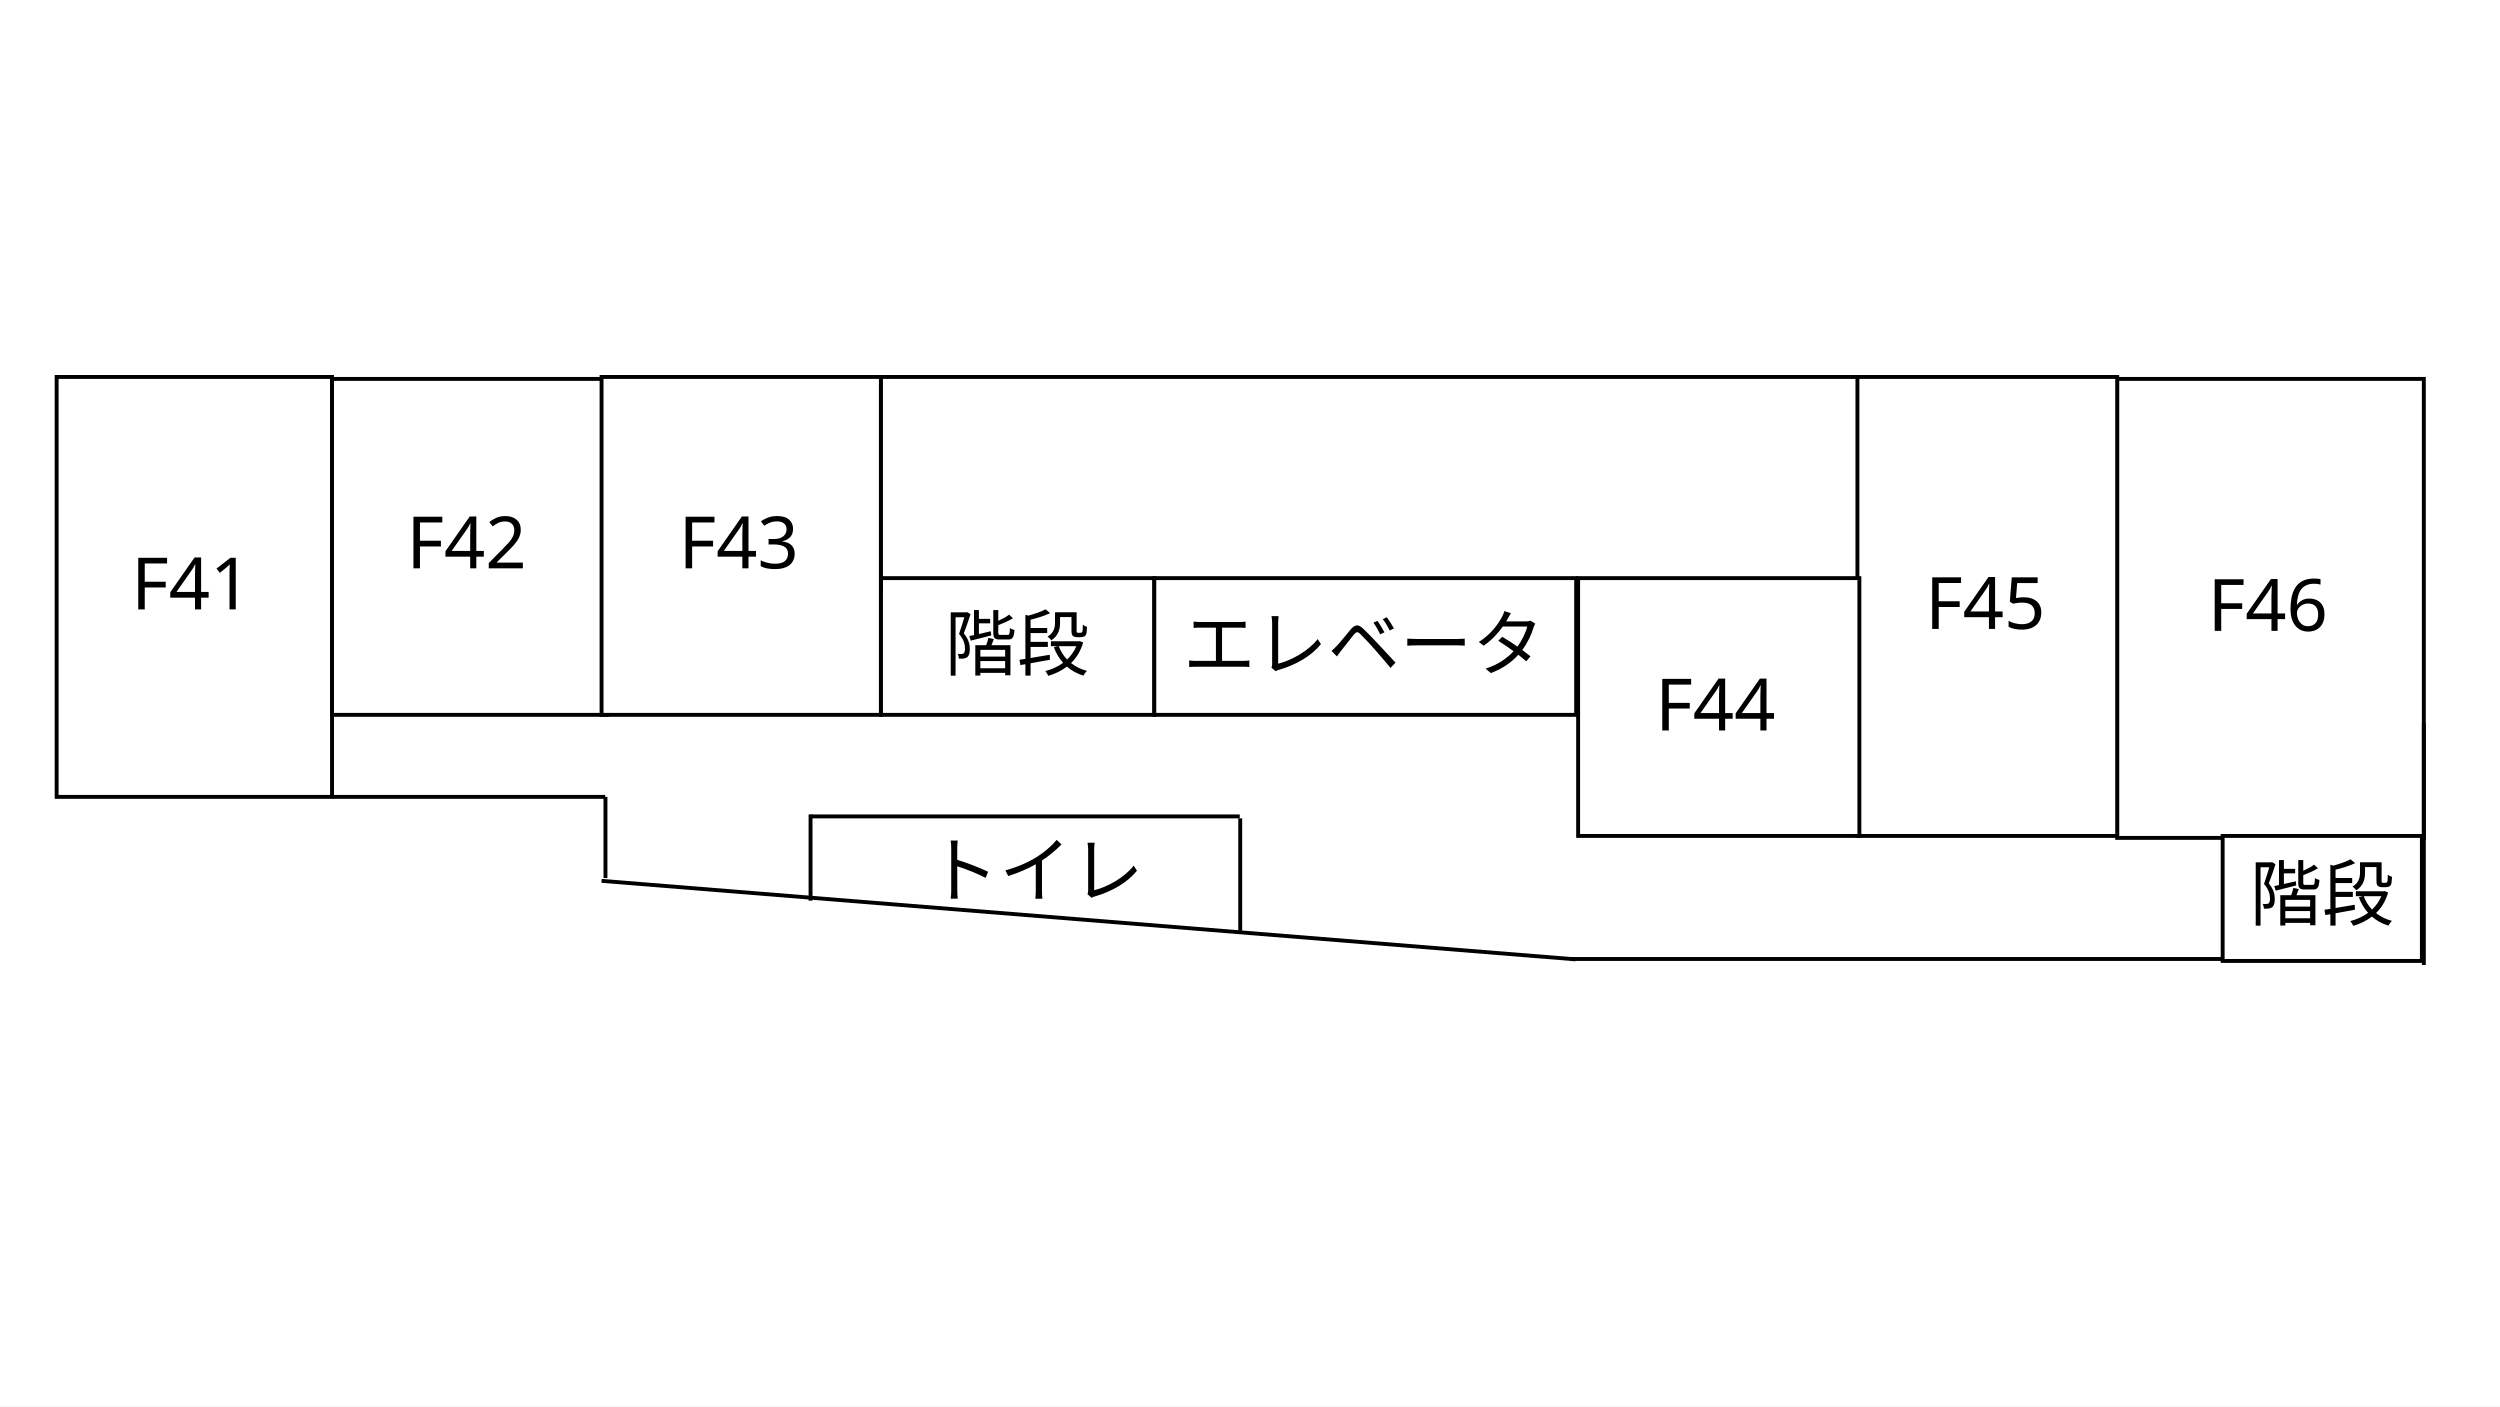
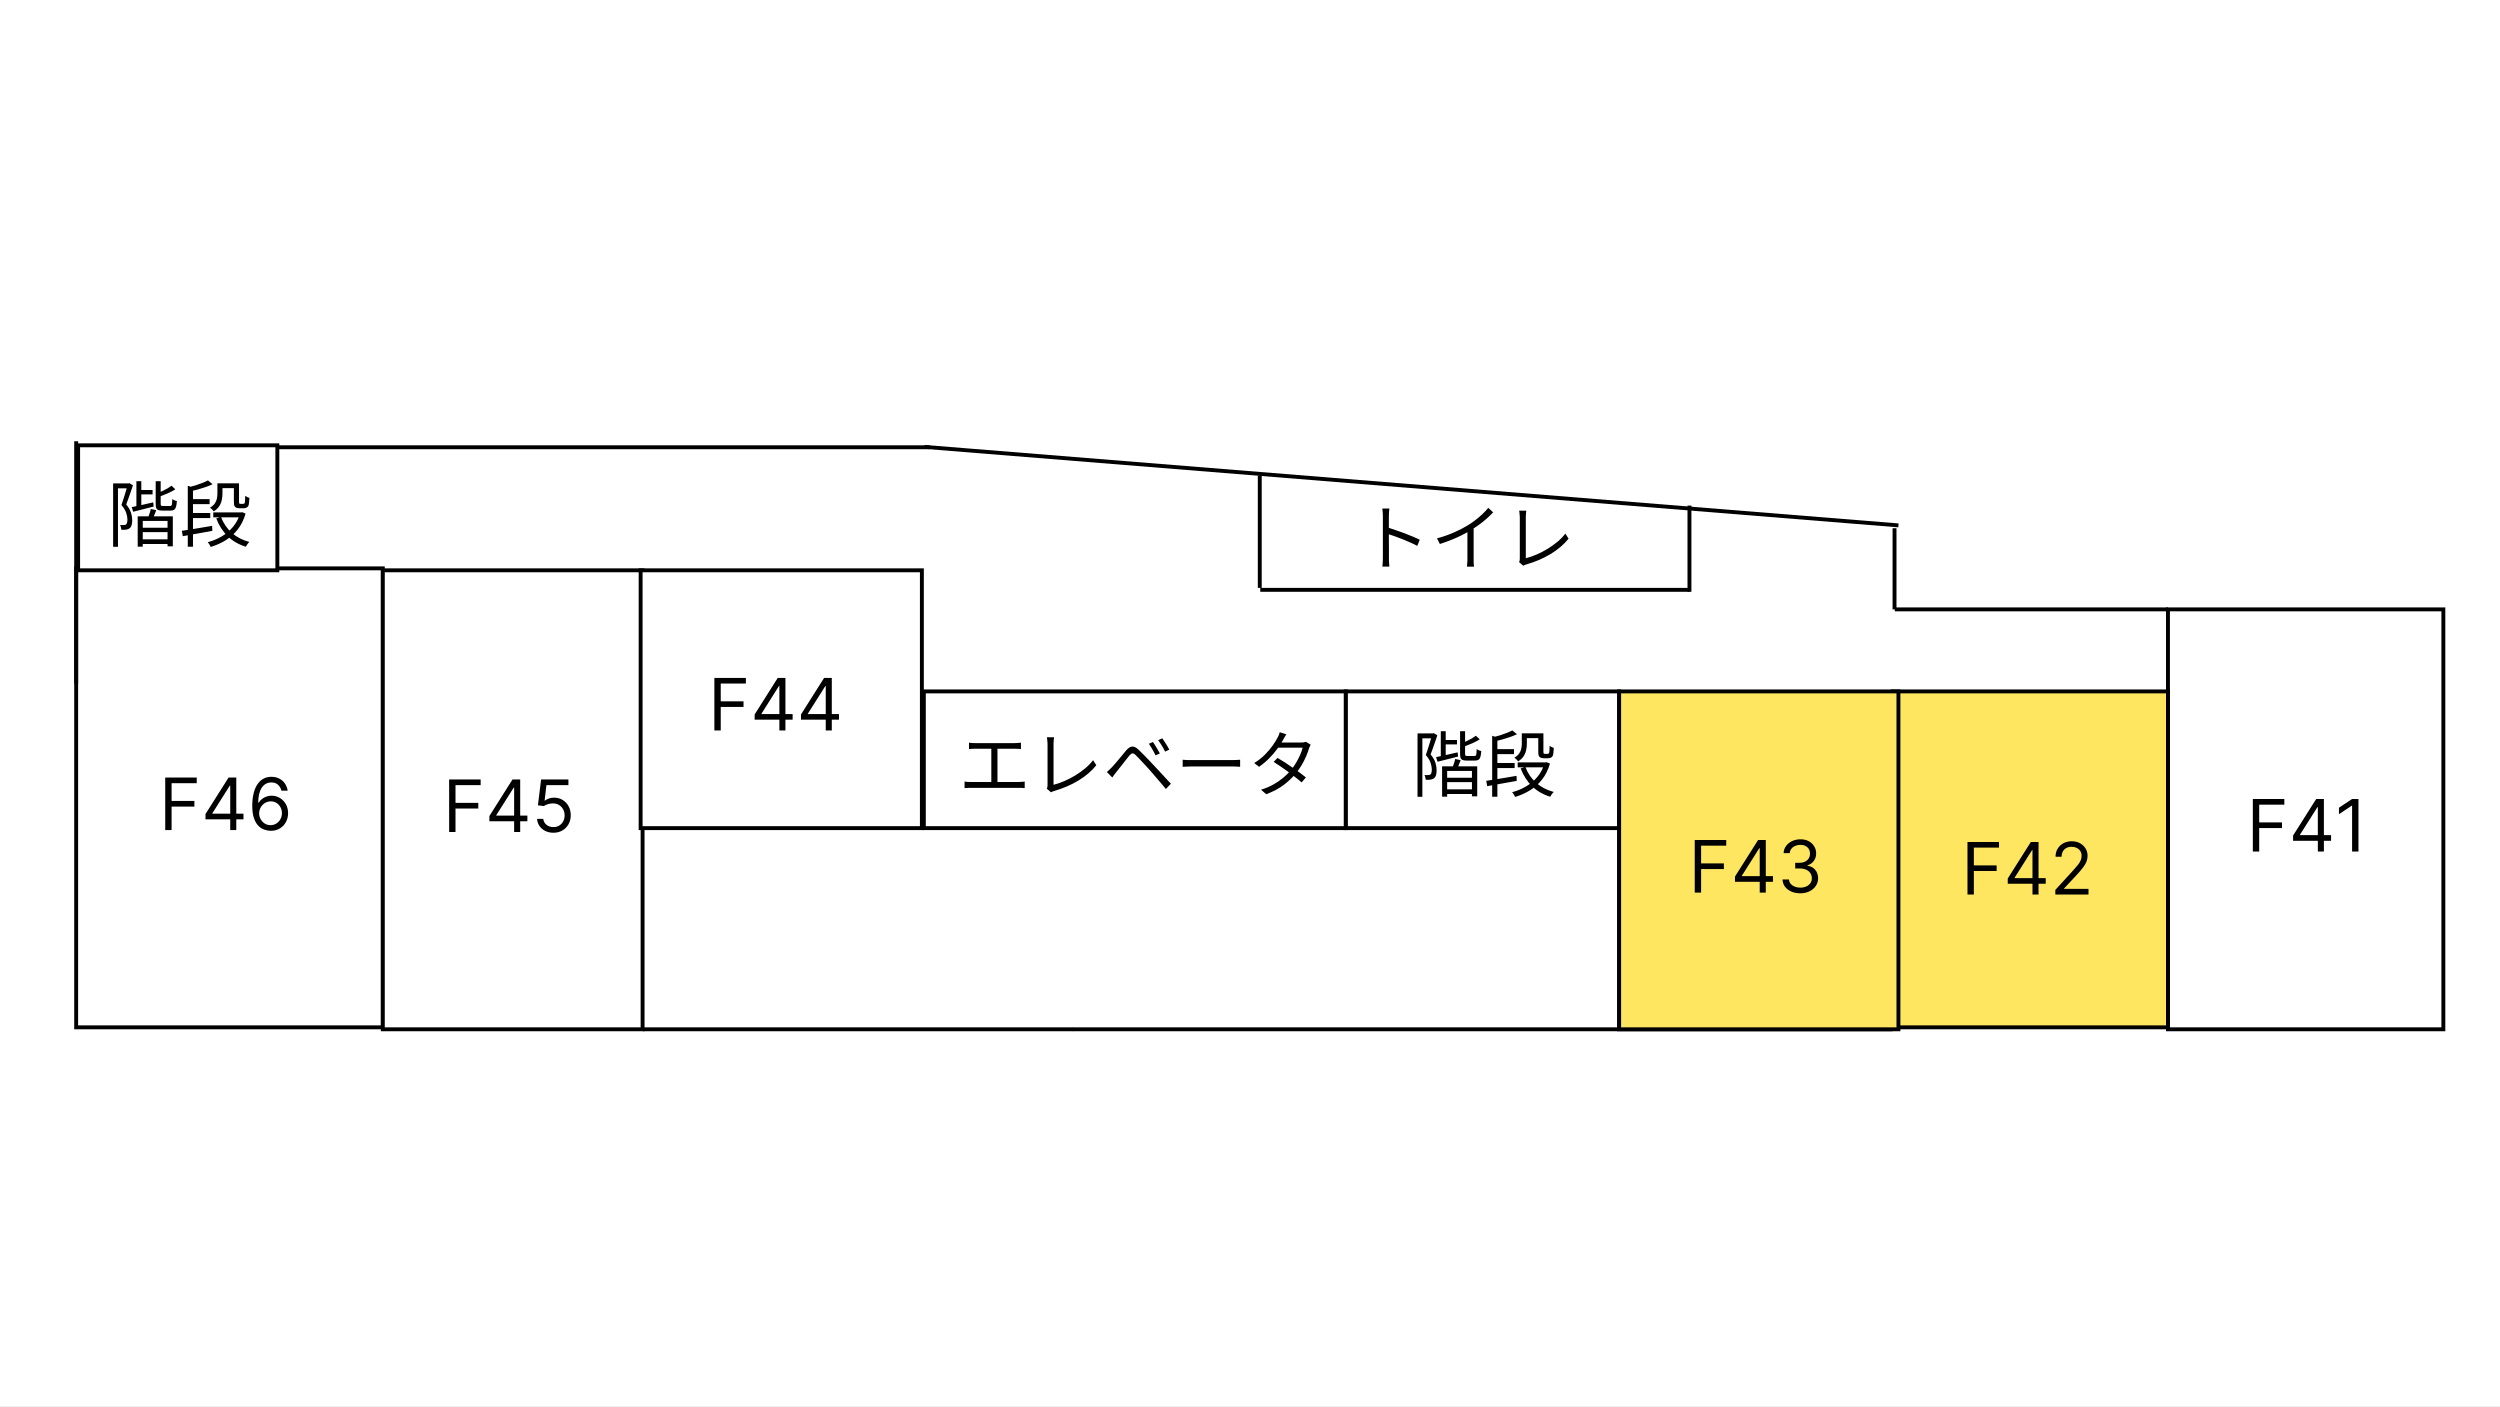
- <svg xmlns="http://www.w3.org/2000/svg" width="1280" height="720" overflow="hidden">
+ <svg xmlns="http://www.w3.org/2000/svg" width="1280" height="720" viewBox="0 0 1280 720" fill="none">
+   <g clip-path="url(#clip0_14_142)">
+     <mask id="mask0_14_142" style="mask-type:luminance" maskUnits="userSpaceOnUse" x="0" y="0" width="1280" height="720">
+       <path d="M0 720H1280V0H0V720Z" fill="white" />
+     </mask>
+     <g mask="url(#mask0_14_142)">
+       <path d="M0 720H1280V0H0V720Z" fill="white" />
+       <path d="M1110 527H1251V312H1110V527Z" fill="white" stroke="black" stroke-width="2" stroke-miterlimit="8" />
+       <path d="M1153.45 436V409.091H1169.58V411.982H1156.71V421.074H1168.37V423.964H1156.71V436H1153.45ZM1174.06 430.482V427.801L1185.88 409.091H1187.83V413.243H1186.52L1177.58 427.381V427.591H1193.51V430.482H1174.06ZM1186.73 436V429.667V428.419V409.091H1189.83V436H1186.73ZM1207.53 409.091V436H1204.27V412.507H1204.11L1197.54 416.869V413.558L1204.27 409.091H1207.53Z" fill="black" />
+       <path d="M969 526H1110V354H969V526Z" fill="#FFE661" stroke="black" stroke-width="2" stroke-miterlimit="8" />
+       <path d="M1007.35 458V431.091H1023.49V433.981H1010.61V443.074H1022.28V445.964H1010.61V458H1007.35ZM1027.96 452.481V449.801L1039.79 431.091H1041.73V435.243H1040.42L1031.48 449.38V449.591H1047.41V452.481H1027.96ZM1040.63 458V451.667V450.418V431.091H1043.73V458H1040.63ZM1052.33 458V455.635L1061.21 445.912C1062.26 444.773 1063.12 443.783 1063.79 442.942C1064.46 442.093 1064.96 441.295 1065.29 440.551C1065.62 439.798 1065.79 439.009 1065.79 438.186C1065.79 437.24 1065.56 436.421 1065.1 435.729C1064.66 435.037 1064.04 434.502 1063.26 434.126C1062.48 433.749 1061.61 433.561 1060.64 433.561C1059.6 433.561 1058.7 433.775 1057.93 434.205C1057.17 434.625 1056.58 435.216 1056.16 435.978C1055.74 436.741 1055.54 437.634 1055.54 438.659H1052.44C1052.44 437.082 1052.8 435.698 1053.53 434.507C1054.26 433.316 1055.24 432.387 1056.5 431.721C1057.76 431.056 1059.17 430.723 1060.74 430.723C1062.32 430.723 1063.72 431.056 1064.93 431.721C1066.15 432.387 1067.11 433.285 1067.8 434.415C1068.49 435.545 1068.84 436.802 1068.84 438.186C1068.84 439.176 1068.66 440.144 1068.3 441.09C1067.95 442.027 1067.33 443.074 1066.46 444.23C1065.59 445.377 1064.39 446.779 1062.84 448.434L1056.8 454.899V455.109H1069.31V458H1052.33Z" fill="black" />
+       <path d="M689 424H829V354H689V424Z" fill="white" stroke="black" stroke-width="2" stroke-miterlimit="8" />
+       <path d="M738.944 378.878H745.974V381.135H738.944V378.878ZM739.721 398.192H754.558V400.449H739.721V398.192ZM739.647 404.149H755.002V406.517H739.647V404.149ZM737.686 374.364H740.202V388.054H737.686V374.364ZM735.281 387.647C736.687 387.376 738.364 387.018 740.313 386.574C742.286 386.13 744.284 385.674 746.307 385.205L746.529 387.351C744.704 387.82 742.866 388.288 741.016 388.757C739.191 389.226 737.526 389.645 736.021 390.015L735.281 387.647ZM747.565 374.364H750.118V385.945C750.118 386.414 750.18 386.722 750.303 386.87C750.451 386.993 750.784 387.055 751.302 387.055C751.45 387.055 751.684 387.055 752.005 387.055C752.326 387.055 752.683 387.055 753.078 387.055C753.473 387.055 753.83 387.055 754.151 387.055C754.496 387.055 754.755 387.055 754.928 387.055C755.249 387.055 755.483 386.981 755.631 386.833C755.779 386.66 755.878 386.315 755.927 385.797C756.001 385.279 756.05 384.527 756.075 383.54C756.371 383.762 756.741 383.972 757.185 384.169C757.629 384.342 758.036 384.465 758.406 384.539C758.332 385.822 758.184 386.821 757.962 387.536C757.74 388.251 757.407 388.745 756.963 389.016C756.544 389.287 755.952 389.423 755.187 389.423C755.064 389.423 754.805 389.423 754.41 389.423C754.015 389.423 753.571 389.423 753.078 389.423C752.609 389.423 752.178 389.423 751.783 389.423C751.413 389.423 751.154 389.423 751.006 389.423C750.093 389.423 749.378 389.324 748.86 389.127C748.367 388.93 748.021 388.584 747.824 388.091C747.651 387.573 747.565 386.858 747.565 385.945V374.364ZM755.668 376.695L757.629 378.545C756.494 379.26 755.175 379.951 753.67 380.617C752.19 381.258 750.759 381.838 749.378 382.356C749.329 382.085 749.218 381.776 749.045 381.431C748.872 381.086 748.712 380.777 748.564 380.506C749.427 380.136 750.303 379.741 751.191 379.322C752.079 378.903 752.905 378.471 753.67 378.027C754.459 377.558 755.125 377.114 755.668 376.695ZM745.049 388.609L747.861 389.201C747.54 390.04 747.207 390.878 746.862 391.717C746.541 392.556 746.233 393.283 745.937 393.9L743.532 393.308C743.803 392.667 744.087 391.902 744.383 391.014C744.704 390.101 744.926 389.3 745.049 388.609ZM738.352 392.346H756.334V407.738H753.633V394.714H740.942V407.886H738.352V392.346ZM725.772 375.511H734.06V378.027H728.251V407.96H725.772V375.511ZM733.209 375.511H733.69L734.097 375.363L735.91 376.473C735.589 377.484 735.232 378.557 734.837 379.692C734.467 380.802 734.072 381.924 733.653 383.059C733.258 384.194 732.864 385.267 732.469 386.278C733.727 387.807 734.553 389.238 734.948 390.57C735.343 391.902 735.54 393.135 735.54 394.27C735.565 395.232 735.466 396.095 735.244 396.86C735.022 397.6 734.652 398.155 734.134 398.525C733.912 398.698 733.641 398.833 733.32 398.932C733.024 399.031 732.691 399.117 732.321 399.191C731.976 399.216 731.593 399.24 731.174 399.265C730.779 399.265 730.385 399.253 729.99 399.228C729.965 398.883 729.891 398.488 729.768 398.044C729.669 397.575 729.521 397.156 729.324 396.786C729.719 396.811 730.076 396.835 730.397 396.86C730.718 396.86 731.001 396.848 731.248 396.823C731.741 396.823 732.124 396.724 732.395 396.527C732.642 396.33 732.814 395.997 732.913 395.528C733.036 395.035 733.098 394.517 733.098 393.974C733.073 392.963 732.864 391.84 732.469 390.607C732.074 389.374 731.26 388.029 730.027 386.574C730.323 385.735 730.619 384.847 730.915 383.91C731.236 382.973 731.532 382.035 731.803 381.098C732.099 380.161 732.358 379.285 732.58 378.471C732.827 377.632 733.036 376.892 733.209 376.251V375.511ZM777.054 390.348H791.336V392.864H777.054V390.348ZM765.288 383.54H775.167V386.13H765.288V383.54ZM765.288 390.644H775.5V393.234H765.288V390.644ZM780.458 375.474H789.116V377.916H780.458V375.474ZM790.781 390.348H791.299L791.817 390.237L793.593 390.94C792.68 394.097 791.336 396.811 789.56 399.08C787.809 401.325 785.749 403.175 783.381 404.63C781.013 406.085 778.46 407.22 775.722 408.034C775.623 407.787 775.488 407.504 775.315 407.183C775.142 406.887 774.957 406.591 774.76 406.295C774.563 406.024 774.378 405.789 774.205 405.592C776.721 404.951 779.089 403.976 781.309 402.669C783.554 401.362 785.502 399.721 787.155 397.748C788.808 395.775 790.016 393.468 790.781 390.829V390.348ZM781.013 392.716C782.197 395.873 784.022 398.562 786.489 400.782C788.98 402.977 791.99 404.544 795.517 405.481C795.32 405.678 795.098 405.913 794.851 406.184C794.629 406.48 794.419 406.776 794.222 407.072C794.025 407.393 793.852 407.676 793.704 407.923C790.029 406.788 786.921 404.988 784.38 402.521C781.864 400.03 779.928 396.996 778.571 393.419L781.013 392.716ZM763.993 376.732L766.657 377.583V407.923H763.993V376.732ZM760.959 399.783C762.242 399.586 763.722 399.351 765.399 399.08C767.101 398.809 768.902 398.513 770.801 398.192C772.7 397.871 774.587 397.551 776.462 397.23L776.573 399.783C774.797 400.104 772.996 400.437 771.171 400.782C769.346 401.103 767.607 401.411 765.954 401.707C764.301 402.003 762.797 402.274 761.44 402.521L760.959 399.783ZM779.163 375.474H781.753V380.802C781.753 381.789 781.642 382.837 781.42 383.947C781.198 385.057 780.766 386.118 780.125 387.129C779.484 388.14 778.534 389.041 777.276 389.83C777.153 389.633 776.98 389.411 776.758 389.164C776.536 388.917 776.289 388.683 776.018 388.461C775.771 388.214 775.549 388.042 775.352 387.943C776.487 387.252 777.325 386.512 777.868 385.723C778.411 384.909 778.756 384.083 778.904 383.244C779.077 382.381 779.163 381.542 779.163 380.728V375.474ZM774.316 373.957L776.684 375.918C775.673 376.411 774.538 376.88 773.28 377.324C772.022 377.768 770.727 378.175 769.395 378.545C768.063 378.915 766.768 379.248 765.51 379.544C765.436 379.248 765.3 378.89 765.103 378.471C764.93 378.052 764.758 377.706 764.585 377.435C765.769 377.139 766.965 376.806 768.174 376.436C769.383 376.041 770.517 375.634 771.578 375.215C772.663 374.796 773.576 374.376 774.316 373.957ZM787.599 375.474H790.226V384.613C790.226 384.958 790.238 385.242 790.263 385.464C790.288 385.661 790.337 385.797 790.411 385.871C790.534 385.945 790.732 385.982 791.003 385.982C791.126 385.982 791.287 385.982 791.484 385.982C791.706 385.982 791.903 385.982 792.076 385.982C792.224 385.982 792.372 385.97 792.52 385.945C792.668 385.92 792.779 385.896 792.853 385.871C793.026 385.772 793.161 385.489 793.26 385.02C793.285 384.749 793.309 384.342 793.334 383.799C793.359 383.232 793.383 382.578 793.408 381.838C793.655 382.06 793.975 382.27 794.37 382.467C794.789 382.664 795.184 382.825 795.554 382.948C795.505 383.663 795.443 384.391 795.369 385.131C795.32 385.846 795.246 386.352 795.147 386.648C794.95 387.24 794.58 387.659 794.037 387.906C793.84 388.029 793.568 388.116 793.223 388.165C792.902 388.214 792.594 388.239 792.298 388.239C792.051 388.239 791.718 388.239 791.299 388.239C790.904 388.239 790.608 388.239 790.411 388.239C790.066 388.239 789.696 388.19 789.301 388.091C788.906 387.992 788.586 387.832 788.339 387.61C788.068 387.363 787.87 387.043 787.747 386.648C787.648 386.229 787.599 385.489 787.599 384.428V375.474Z" fill="black" />
+       <path d="M473 424H689V354H473V424Z" fill="white" stroke="black" stroke-width="2" stroke-miterlimit="8" />
+       <path d="M496.122 380.247C496.615 380.321 497.158 380.383 497.75 380.432C498.367 380.457 498.86 380.469 499.23 380.469H519.58C520.147 380.469 520.702 380.444 521.245 380.395C521.788 380.346 522.281 380.296 522.725 380.247V383.503C522.256 383.454 521.738 383.417 521.171 383.392C520.628 383.367 520.098 383.355 519.58 383.355H499.23C498.885 383.355 498.391 383.367 497.75 383.392C497.133 383.417 496.591 383.454 496.122 383.503V380.247ZM507.555 401.966V382.097H510.7V401.966H507.555ZM493.865 400.153C494.408 400.227 494.95 400.289 495.493 400.338C496.06 400.363 496.603 400.375 497.121 400.375H521.578C522.145 400.375 522.676 400.35 523.169 400.301C523.687 400.252 524.18 400.202 524.649 400.153V403.52C524.156 403.471 523.613 403.434 523.021 403.409C522.429 403.384 521.948 403.372 521.578 403.372H497.121C496.628 403.372 496.097 403.384 495.53 403.409C494.987 403.434 494.432 403.471 493.865 403.52V400.153ZM535.971 403.816C536.119 403.52 536.218 403.236 536.267 402.965C536.316 402.694 536.341 402.373 536.341 402.003C536.341 401.633 536.341 400.942 536.341 399.931C536.341 398.92 536.341 397.711 536.341 396.305C536.341 394.899 536.341 393.431 536.341 391.902C536.341 390.348 536.341 388.843 536.341 387.388C536.341 385.908 536.341 384.601 536.341 383.466C536.341 382.307 536.341 381.431 536.341 380.839C536.341 380.518 536.316 380.136 536.267 379.692C536.242 379.248 536.205 378.829 536.156 378.434C536.131 378.039 536.082 377.719 536.008 377.472H539.671C539.597 377.916 539.535 378.459 539.486 379.1C539.437 379.717 539.412 380.296 539.412 380.839C539.412 381.332 539.412 382.048 539.412 382.985C539.412 383.922 539.412 384.995 539.412 386.204C539.412 387.388 539.412 388.646 539.412 389.978C539.412 391.31 539.412 392.617 539.412 393.9C539.412 395.183 539.412 396.379 539.412 397.489C539.412 398.574 539.412 399.499 539.412 400.264C539.412 401.029 539.412 401.547 539.412 401.818C541.188 401.374 543.013 400.745 544.888 399.931C546.787 399.117 548.637 398.167 550.438 397.082C552.263 395.972 553.965 394.763 555.544 393.456C557.147 392.124 558.516 390.706 559.651 389.201L561.316 391.791C558.923 394.776 555.865 397.39 552.14 399.635C548.44 401.88 544.284 403.668 539.671 405C539.474 405.049 539.239 405.123 538.968 405.222C538.697 405.345 538.413 405.493 538.117 405.666L535.971 403.816ZM590.324 379.914C590.645 380.358 591.015 380.925 591.434 381.616C591.878 382.307 592.31 383.022 592.729 383.762C593.173 384.502 593.543 385.168 593.839 385.76L591.656 386.759C591.335 386.093 590.99 385.415 590.62 384.724C590.25 384.033 589.855 383.355 589.436 382.689C589.041 381.998 588.634 381.369 588.215 380.802L590.324 379.914ZM595.06 378.027C595.405 378.446 595.8 379.001 596.244 379.692C596.688 380.383 597.132 381.098 597.576 381.838C598.02 382.578 598.39 383.232 598.686 383.799L596.54 384.835C596.244 384.169 595.899 383.503 595.504 382.837C595.109 382.146 594.69 381.468 594.246 380.802C593.827 380.136 593.407 379.532 592.988 378.989L595.06 378.027ZM566.718 395.269C567.211 394.85 567.643 394.455 568.013 394.085C568.408 393.715 568.852 393.283 569.345 392.79C569.789 392.346 570.295 391.779 570.862 391.088C571.454 390.397 572.083 389.657 572.749 388.868C573.44 388.054 574.118 387.24 574.784 386.426C575.45 385.587 576.067 384.835 576.634 384.169C577.621 383.01 578.595 382.368 579.557 382.245C580.519 382.097 581.629 382.615 582.887 383.799C583.652 384.49 584.478 385.304 585.366 386.241C586.279 387.154 587.179 388.079 588.067 389.016C588.955 389.953 589.757 390.804 590.472 391.569C591.311 392.432 592.248 393.431 593.284 394.566C594.32 395.676 595.381 396.823 596.466 398.007C597.551 399.166 598.563 400.252 599.5 401.263L596.947 403.964C596.084 402.903 595.159 401.806 594.172 400.671C593.21 399.512 592.248 398.389 591.286 397.304C590.349 396.194 589.485 395.195 588.696 394.307C588.153 393.69 587.549 393.024 586.883 392.309C586.217 391.594 585.551 390.878 584.885 390.163C584.219 389.448 583.59 388.782 582.998 388.165C582.431 387.548 581.95 387.055 581.555 386.685C580.84 385.994 580.248 385.674 579.779 385.723C579.335 385.772 578.792 386.179 578.151 386.944C577.707 387.487 577.201 388.128 576.634 388.868C576.067 389.583 575.475 390.336 574.858 391.125C574.241 391.914 573.649 392.667 573.082 393.382C572.515 394.097 572.021 394.714 571.602 395.232C571.232 395.701 570.85 396.194 570.455 396.712C570.085 397.23 569.764 397.686 569.493 398.081L566.718 395.269ZM605.531 388.979C605.901 389.004 606.357 389.041 606.9 389.09C607.443 389.115 608.035 389.139 608.676 389.164C609.342 389.164 610.008 389.164 610.674 389.164C611.069 389.164 611.673 389.164 612.487 389.164C613.326 389.164 614.3 389.164 615.41 389.164C616.52 389.164 617.692 389.164 618.925 389.164C620.183 389.164 621.429 389.164 622.662 389.164C623.92 389.164 625.104 389.164 626.214 389.164C627.349 389.164 628.323 389.164 629.137 389.164C629.951 389.164 630.555 389.164 630.95 389.164C631.887 389.164 632.689 389.139 633.355 389.09C634.021 389.041 634.551 389.004 634.946 388.979V392.605C634.576 392.58 634.021 392.543 633.281 392.494C632.566 392.445 631.801 392.42 630.987 392.42C630.592 392.42 629.976 392.42 629.137 392.42C628.298 392.42 627.324 392.42 626.214 392.42C625.129 392.42 623.957 392.42 622.699 392.42C621.441 392.42 620.183 392.42 618.925 392.42C617.692 392.42 616.52 392.42 615.41 392.42C614.325 392.42 613.363 392.42 612.524 392.42C611.685 392.42 611.069 392.42 610.674 392.42C609.663 392.42 608.701 392.445 607.788 392.494C606.875 392.519 606.123 392.556 605.531 392.605V388.979ZM654.112 388.054C655.296 388.745 656.542 389.509 657.849 390.348C659.156 391.187 660.451 392.062 661.734 392.975C663.041 393.863 664.287 394.739 665.471 395.602C666.655 396.465 667.703 397.279 668.616 398.044L666.433 400.597C665.594 399.832 664.583 398.994 663.399 398.081C662.24 397.144 661.006 396.206 659.699 395.269C658.392 394.307 657.084 393.382 655.777 392.494C654.47 391.606 653.249 390.804 652.114 390.089L654.112 388.054ZM671.058 381.283C670.885 381.554 670.725 381.887 670.577 382.282C670.429 382.652 670.293 382.985 670.17 383.281C669.825 384.539 669.331 385.896 668.69 387.351C668.049 388.806 667.296 390.274 666.433 391.754C665.57 393.209 664.583 394.615 663.473 395.972C661.82 398.019 659.748 399.993 657.257 401.892C654.79 403.767 651.806 405.345 648.303 406.628L645.639 404.334C647.933 403.619 650.017 402.743 651.892 401.707C653.791 400.646 655.493 399.487 656.998 398.229C658.503 396.971 659.81 395.676 660.92 394.344C661.882 393.209 662.758 391.964 663.547 390.607C664.361 389.25 665.064 387.906 665.656 386.574C666.248 385.217 666.68 383.959 666.951 382.8H653.224L654.408 380.173H666.174C666.667 380.173 667.124 380.148 667.543 380.099C667.962 380.025 668.32 379.926 668.616 379.803L671.058 381.283ZM658.589 375.955C658.268 376.448 657.96 376.966 657.664 377.509C657.368 378.052 657.121 378.496 656.924 378.841C656.184 380.198 655.222 381.69 654.038 383.318C652.879 384.921 651.51 386.525 649.931 388.128C648.377 389.731 646.613 391.224 644.64 392.605L642.161 390.681C644.282 389.374 646.12 387.931 647.674 386.352C649.228 384.773 650.535 383.232 651.596 381.727C652.657 380.222 653.471 378.915 654.038 377.805C654.235 377.484 654.457 377.04 654.704 376.473C654.951 375.881 655.123 375.351 655.222 374.882L658.589 375.955Z" fill="black" />
+       <path d="M1110 312H970.13" stroke="black" stroke-width="2" stroke-miterlimit="8" />
+       <path d="M972 269L473.304 228.805" stroke="black" stroke-width="2" stroke-miterlimit="8" />
+       <path d="M970 312V270.452" stroke="black" stroke-width="2" stroke-miterlimit="8" />
+       <path d="M865 258.861L865 303" stroke="black" stroke-width="2" stroke-miterlimit="8" />
+       <path d="M865 302H645.257" stroke="black" stroke-width="2" stroke-miterlimit="8" />
+       <path d="M969 527H548.872" stroke="black" stroke-width="2" stroke-miterlimit="8" />
+       <path d="M39 526H196V291H39V526Z" fill="white" stroke="black" stroke-width="2" stroke-miterlimit="8" />
+       <path d="M84.598 425V398.091H100.733V400.982H87.857V410.074H99.525V412.964H87.857V425H84.598ZM105.21 419.482V416.801L117.036 398.091H118.98V402.243H117.666L108.732 416.381V416.591H124.657V419.482H105.21ZM117.877 425V418.667V417.419V398.091H120.978V425H117.877ZM138.515 425.368C137.411 425.35 136.308 425.14 135.204 424.737C134.1 424.334 133.093 423.655 132.182 422.701C131.271 421.737 130.54 420.436 129.988 418.798C129.436 417.152 129.16 415.084 129.16 412.597C129.16 410.214 129.383 408.103 129.83 406.263C130.277 404.415 130.925 402.86 131.775 401.599C132.624 400.329 133.649 399.365 134.849 398.708C136.058 398.051 137.42 397.723 138.936 397.723C140.442 397.723 141.782 398.025 142.956 398.63C144.139 399.225 145.102 400.057 145.847 401.126C146.591 402.195 147.073 403.425 147.292 404.818H144.086C143.788 403.609 143.21 402.606 142.352 401.809C141.493 401.012 140.355 400.614 138.936 400.614C136.851 400.614 135.208 401.52 134.008 403.333C132.817 405.147 132.217 407.691 132.208 410.967H132.419C132.909 410.223 133.492 409.588 134.166 409.062C134.849 408.528 135.603 408.116 136.426 407.827C137.249 407.538 138.121 407.393 139.041 407.393C140.582 407.393 141.993 407.779 143.271 408.55C144.55 409.312 145.575 410.367 146.346 411.716C147.117 413.056 147.502 414.594 147.502 416.328C147.502 417.992 147.13 419.517 146.385 420.901C145.641 422.276 144.594 423.371 143.245 424.185C141.905 424.991 140.328 425.385 138.515 425.368ZM138.515 422.477C139.619 422.477 140.609 422.201 141.485 421.65C142.369 421.098 143.066 420.357 143.574 419.429C144.09 418.5 144.349 417.467 144.349 416.328C144.349 415.216 144.099 414.204 143.6 413.293C143.109 412.373 142.431 411.642 141.563 411.099C140.705 410.556 139.724 410.284 138.62 410.284C137.788 410.284 137.013 410.451 136.295 410.783C135.576 411.107 134.946 411.554 134.403 412.124C133.868 412.693 133.448 413.346 133.141 414.081C132.835 414.808 132.681 415.575 132.681 416.381C132.681 417.449 132.931 418.448 133.43 419.376C133.938 420.305 134.63 421.054 135.506 421.623C136.391 422.193 137.394 422.477 138.515 422.477Z" fill="black" />
+       <path d="M549 527H329.257" stroke="black" stroke-width="2" stroke-miterlimit="8" />
+       <path d="M476 229H107.34" stroke="black" stroke-width="2" stroke-miterlimit="8" />
+       <path d="M39 225.921L39 350" stroke="black" stroke-width="2" stroke-miterlimit="8" />
+       <path d="M829 527V416.936" stroke="black" stroke-width="2" stroke-miterlimit="8" />
+       <path d="M645 301V243.43" stroke="black" stroke-width="2" stroke-miterlimit="8" />
+       <path d="M40 292H142V228H40V292Z" fill="white" stroke="black" stroke-width="2" stroke-miterlimit="8" />
+       <path d="M71.093 250.878H78.123V253.135H71.093V250.878ZM71.87 270.192H86.707V272.449H71.87V270.192ZM71.796 276.149H87.151V278.517H71.796V276.149ZM69.835 246.364H72.351V260.054H69.835V246.364ZM67.43 259.647C68.836 259.376 70.513 259.018 72.462 258.574C74.435 258.13 76.433 257.674 78.456 257.205L78.678 259.351C76.853 259.82 75.015 260.288 73.165 260.757C71.34 261.226 69.675 261.645 68.17 262.015L67.43 259.647ZM79.714 246.364H82.267V257.945C82.267 258.414 82.329 258.722 82.452 258.87C82.6 258.993 82.933 259.055 83.451 259.055C83.599 259.055 83.833 259.055 84.154 259.055C84.475 259.055 84.832 259.055 85.227 259.055C85.622 259.055 85.979 259.055 86.3 259.055C86.645 259.055 86.904 259.055 87.077 259.055C87.398 259.055 87.632 258.981 87.78 258.833C87.928 258.66 88.027 258.315 88.076 257.797C88.15 257.279 88.199 256.527 88.224 255.54C88.52 255.762 88.89 255.972 89.334 256.169C89.778 256.342 90.185 256.465 90.555 256.539C90.481 257.822 90.333 258.821 90.111 259.536C89.889 260.251 89.556 260.745 89.112 261.016C88.693 261.287 88.101 261.423 87.336 261.423C87.213 261.423 86.954 261.423 86.559 261.423C86.164 261.423 85.72 261.423 85.227 261.423C84.758 261.423 84.327 261.423 83.932 261.423C83.562 261.423 83.303 261.423 83.155 261.423C82.242 261.423 81.527 261.324 81.009 261.127C80.516 260.93 80.17 260.584 79.973 260.091C79.8 259.573 79.714 258.858 79.714 257.945V246.364ZM87.817 248.695L89.778 250.545C88.643 251.26 87.324 251.951 85.819 252.617C84.339 253.258 82.908 253.838 81.527 254.356C81.478 254.085 81.367 253.776 81.194 253.431C81.021 253.086 80.861 252.777 80.713 252.506C81.576 252.136 82.452 251.741 83.34 251.322C84.228 250.903 85.054 250.471 85.819 250.027C86.608 249.558 87.274 249.114 87.817 248.695ZM77.198 260.609L80.01 261.201C79.689 262.04 79.356 262.878 79.011 263.717C78.69 264.556 78.382 265.283 78.086 265.9L75.681 265.308C75.952 264.667 76.236 263.902 76.532 263.014C76.853 262.101 77.075 261.3 77.198 260.609ZM70.501 264.346H88.483V279.738H85.782V266.714H73.091V279.886H70.501V264.346ZM57.921 247.511H66.209V250.027H60.4V279.96H57.921V247.511ZM65.358 247.511H65.839L66.246 247.363L68.059 248.473C67.738 249.484 67.381 250.557 66.986 251.692C66.616 252.802 66.221 253.924 65.802 255.059C65.407 256.194 65.013 257.267 64.618 258.278C65.876 259.807 66.702 261.238 67.097 262.57C67.492 263.902 67.689 265.135 67.689 266.27C67.714 267.232 67.615 268.095 67.393 268.86C67.171 269.6 66.801 270.155 66.283 270.525C66.061 270.698 65.79 270.833 65.469 270.932C65.173 271.031 64.84 271.117 64.47 271.191C64.125 271.216 63.742 271.24 63.323 271.265C62.928 271.265 62.534 271.253 62.139 271.228C62.114 270.883 62.04 270.488 61.917 270.044C61.818 269.575 61.67 269.156 61.473 268.786C61.868 268.811 62.225 268.835 62.546 268.86C62.867 268.86 63.15 268.848 63.397 268.823C63.89 268.823 64.273 268.724 64.544 268.527C64.791 268.33 64.963 267.997 65.062 267.528C65.185 267.035 65.247 266.517 65.247 265.974C65.222 264.963 65.013 263.84 64.618 262.607C64.223 261.374 63.409 260.029 62.176 258.574C62.472 257.735 62.768 256.847 63.064 255.91C63.385 254.973 63.681 254.035 63.952 253.098C64.248 252.161 64.507 251.285 64.729 250.471C64.976 249.632 65.185 248.892 65.358 248.251V247.511ZM109.203 262.348H123.485V264.864H109.203V262.348ZM97.437 255.54H107.316V258.13H97.437V255.54ZM97.437 262.644H107.649V265.234H97.437V262.644ZM112.607 247.474H121.265V249.916H112.607V247.474ZM122.93 262.348H123.448L123.966 262.237L125.742 262.94C124.829 266.097 123.485 268.811 121.709 271.08C119.958 273.325 117.898 275.175 115.53 276.63C113.162 278.085 110.609 279.22 107.871 280.034C107.772 279.787 107.637 279.504 107.464 279.183C107.291 278.887 107.106 278.591 106.909 278.295C106.712 278.024 106.527 277.789 106.354 277.592C108.87 276.951 111.238 275.976 113.458 274.669C115.703 273.362 117.651 271.721 119.304 269.748C120.957 267.775 122.165 265.468 122.93 262.829V262.348ZM113.162 264.716C114.346 267.873 116.171 270.562 118.638 272.782C121.129 274.977 124.139 276.544 127.666 277.481C127.469 277.678 127.247 277.913 127 278.184C126.778 278.48 126.568 278.776 126.371 279.072C126.174 279.393 126.001 279.676 125.853 279.923C122.178 278.788 119.07 276.988 116.529 274.521C114.013 272.03 112.077 268.996 110.72 265.419L113.162 264.716ZM96.142 248.732L98.806 249.583V279.923H96.142V248.732ZM93.108 271.783C94.391 271.586 95.871 271.351 97.548 271.08C99.25 270.809 101.051 270.513 102.95 270.192C104.849 269.871 106.736 269.551 108.611 269.23L108.722 271.783C106.946 272.104 105.145 272.437 103.32 272.782C101.495 273.103 99.756 273.411 98.103 273.707C96.45 274.003 94.946 274.274 93.589 274.521L93.108 271.783ZM111.312 247.474H113.902V252.802C113.902 253.789 113.791 254.837 113.569 255.947C113.347 257.057 112.915 258.118 112.274 259.129C111.633 260.14 110.683 261.041 109.425 261.83C109.302 261.633 109.129 261.411 108.907 261.164C108.685 260.917 108.438 260.683 108.167 260.461C107.92 260.214 107.698 260.042 107.501 259.943C108.636 259.252 109.474 258.512 110.017 257.723C110.56 256.909 110.905 256.083 111.053 255.244C111.226 254.381 111.312 253.542 111.312 252.728V247.474ZM106.465 245.957L108.833 247.918C107.822 248.411 106.687 248.88 105.429 249.324C104.171 249.768 102.876 250.175 101.544 250.545C100.212 250.915 98.917 251.248 97.659 251.544C97.585 251.248 97.449 250.89 97.252 250.471C97.079 250.052 96.907 249.706 96.734 249.435C97.918 249.139 99.114 248.806 100.323 248.436C101.532 248.041 102.666 247.634 103.727 247.215C104.812 246.796 105.725 246.376 106.465 245.957ZM119.748 247.474H122.375V256.613C122.375 256.958 122.387 257.242 122.412 257.464C122.437 257.661 122.486 257.797 122.56 257.871C122.683 257.945 122.881 257.982 123.152 257.982C123.275 257.982 123.436 257.982 123.633 257.982C123.855 257.982 124.052 257.982 124.225 257.982C124.373 257.982 124.521 257.97 124.669 257.945C124.817 257.92 124.928 257.896 125.002 257.871C125.175 257.772 125.31 257.489 125.409 257.02C125.434 256.749 125.458 256.342 125.483 255.799C125.508 255.232 125.532 254.578 125.557 253.838C125.804 254.06 126.124 254.27 126.519 254.467C126.938 254.664 127.333 254.825 127.703 254.948C127.654 255.663 127.592 256.391 127.518 257.131C127.469 257.846 127.395 258.352 127.296 258.648C127.099 259.24 126.729 259.659 126.186 259.906C125.989 260.029 125.717 260.116 125.372 260.165C125.051 260.214 124.743 260.239 124.447 260.239C124.2 260.239 123.867 260.239 123.448 260.239C123.053 260.239 122.757 260.239 122.56 260.239C122.215 260.239 121.845 260.19 121.45 260.091C121.055 259.992 120.735 259.832 120.488 259.61C120.217 259.363 120.019 259.043 119.896 258.648C119.797 258.229 119.748 257.489 119.748 256.428V247.474Z" fill="black" />
+       <path d="M708.027 285.744C708.027 285.399 708.027 284.708 708.027 283.672C708.027 282.611 708.027 281.366 708.027 279.935C708.027 278.48 708.027 276.963 708.027 275.384C708.027 273.781 708.027 272.227 708.027 270.722C708.027 269.217 708.027 267.885 708.027 266.726C708.027 265.567 708.027 264.728 708.027 264.21C708.027 263.692 708.002 263.063 707.953 262.323C707.904 261.583 707.83 260.929 707.731 260.362H711.357C711.308 260.905 711.246 261.546 711.172 262.286C711.123 263.026 711.098 263.667 711.098 264.21C711.098 265.172 711.098 266.331 711.098 267.688C711.098 269.02 711.098 270.451 711.098 271.98C711.098 273.485 711.098 274.989 711.098 276.494C711.123 277.974 711.135 279.368 711.135 280.675C711.135 281.958 711.135 283.055 711.135 283.968C711.135 284.856 711.135 285.448 711.135 285.744C711.135 286.139 711.135 286.595 711.135 287.113C711.16 287.631 711.197 288.161 711.246 288.704C711.295 289.222 711.332 289.691 711.357 290.11H707.768C707.867 289.518 707.928 288.815 707.953 288.001C708.002 287.187 708.027 286.435 708.027 285.744ZM710.469 270.056C711.678 270.426 713.01 270.87 714.465 271.388C715.945 271.881 717.45 272.412 718.979 272.979C720.508 273.546 721.951 274.126 723.308 274.718C724.689 275.285 725.886 275.828 726.897 276.346L725.639 279.491C724.578 278.899 723.382 278.319 722.05 277.752C720.718 277.16 719.349 276.58 717.943 276.013C716.562 275.446 715.217 274.94 713.91 274.496C712.627 274.027 711.48 273.645 710.469 273.349V270.056ZM735.74 275.643C738.947 274.78 741.931 273.731 744.694 272.498C747.457 271.265 749.862 270.007 751.909 268.724C753.192 267.91 754.437 267.034 755.646 266.097C756.879 265.135 758.039 264.136 759.124 263.1C760.209 262.064 761.171 261.04 762.01 260.029L764.489 262.323C763.453 263.433 762.331 264.518 761.122 265.579C759.913 266.64 758.631 267.663 757.274 268.65C755.942 269.612 754.548 270.549 753.093 271.462C751.736 272.276 750.207 273.115 748.505 273.978C746.803 274.841 744.99 275.655 743.066 276.42C741.142 277.185 739.193 277.888 737.22 278.529L735.74 275.643ZM751.317 270.278L754.499 269.316V286.188C754.499 286.657 754.499 287.15 754.499 287.668C754.524 288.186 754.548 288.667 754.573 289.111C754.622 289.555 754.672 289.9 754.721 290.147H751.095C751.12 289.9 751.144 289.555 751.169 289.111C751.218 288.667 751.255 288.186 751.28 287.668C751.305 287.15 751.317 286.657 751.317 286.188V270.278ZM777.772 287.816C777.92 287.52 778.019 287.236 778.068 286.965C778.117 286.694 778.142 286.373 778.142 286.003C778.142 285.633 778.142 284.942 778.142 283.931C778.142 282.92 778.142 281.711 778.142 280.305C778.142 278.899 778.142 277.431 778.142 275.902C778.142 274.348 778.142 272.843 778.142 271.388C778.142 269.908 778.142 268.601 778.142 267.466C778.142 266.307 778.142 265.431 778.142 264.839C778.142 264.518 778.117 264.136 778.068 263.692C778.043 263.248 778.006 262.829 777.957 262.434C777.932 262.039 777.883 261.719 777.809 261.472H781.472C781.398 261.916 781.336 262.459 781.287 263.1C781.238 263.717 781.213 264.296 781.213 264.839C781.213 265.332 781.213 266.048 781.213 266.985C781.213 267.922 781.213 268.995 781.213 270.204C781.213 271.388 781.213 272.646 781.213 273.978C781.213 275.31 781.213 276.617 781.213 277.9C781.213 279.183 781.213 280.379 781.213 281.489C781.213 282.574 781.213 283.499 781.213 284.264C781.213 285.029 781.213 285.547 781.213 285.818C782.989 285.374 784.814 284.745 786.689 283.931C788.588 283.117 790.438 282.167 792.239 281.082C794.064 279.972 795.766 278.763 797.345 277.456C798.948 276.124 800.317 274.706 801.452 273.201L803.117 275.791C800.724 278.776 797.666 281.39 793.941 283.635C790.241 285.88 786.085 287.668 781.472 289C781.275 289.049 781.04 289.123 780.769 289.222C780.498 289.345 780.214 289.493 779.918 289.666L777.772 287.816Z" fill="black" />
+       <path d="M196 527H329V292H196V527Z" fill="white" stroke="black" stroke-width="2" stroke-miterlimit="8" />
+       <path d="M229.959 426V399.091H246.094V401.982H233.218V411.074H244.886V413.964H233.218V426H229.959ZM250.572 420.482V417.801L262.397 399.091H264.341V403.243H263.028L254.093 417.381V417.591H270.018V420.482H250.572ZM263.238 426V419.667V418.419V399.091H266.339V426H263.238ZM283.351 426.368C281.809 426.368 280.421 426.061 279.185 425.448C277.95 424.835 276.961 423.994 276.216 422.925C275.471 421.857 275.064 420.639 274.994 419.273H278.147C278.27 420.49 278.822 421.498 279.803 422.295C280.793 423.083 281.975 423.477 283.351 423.477C284.454 423.477 285.435 423.219 286.294 422.702C287.161 422.185 287.84 421.476 288.33 420.574C288.83 419.663 289.079 418.633 289.079 417.486C289.079 416.312 288.821 415.265 288.304 414.346C287.796 413.417 287.095 412.686 286.202 412.151C285.308 411.617 284.288 411.345 283.14 411.337C282.317 411.328 281.472 411.455 280.605 411.718C279.737 411.972 279.023 412.3 278.463 412.703L275.415 412.335L277.044 399.091H291.024V401.982H279.777L278.831 409.918H278.988C279.54 409.48 280.232 409.116 281.064 408.827C281.897 408.538 282.764 408.393 283.666 408.393C285.313 408.393 286.78 408.788 288.068 409.576C289.364 410.356 290.38 411.424 291.116 412.782C291.86 414.14 292.233 415.69 292.233 417.433C292.233 419.15 291.847 420.683 291.076 422.032C290.314 423.372 289.263 424.432 287.923 425.212C286.583 425.982 285.059 426.368 283.351 426.368Z" fill="black" />
+       <path d="M328 424H472V292H328V424Z" fill="white" stroke="black" stroke-width="2" stroke-miterlimit="8" />
+       <path d="M365.761 374V347.091H381.896V349.982H369.02V359.074H380.688V361.964H369.02V374H365.761ZM386.374 368.482V365.801L398.199 347.091H400.143V351.243H398.83L389.895 365.381V365.591H405.82V368.482H386.374ZM399.04 374V367.667V366.419V347.091H402.141V374H399.04ZM410.113 368.482V365.801L421.938 347.091H423.883V351.243H422.569L413.634 365.381V365.591H429.559V368.482H410.113ZM422.779 374V367.667V366.419V347.091H425.88V374H422.779Z" fill="black" />
+       <path d="M829 527H972V354H829V527Z" fill="#FFE661" stroke="black" stroke-width="2" stroke-miterlimit="8" />
+       <path d="M867.7 457V430.091H883.835V432.982H870.959V442.074H882.627V444.964H870.959V457H867.7ZM888.313 451.482V448.801L900.138 430.091H902.082V434.243H900.769L891.834 448.381V448.591H907.759V451.482H888.313ZM900.979 457V450.667V449.419V430.091H904.08V457H900.979ZM921.775 457.368C920.04 457.368 918.494 457.07 917.137 456.474C915.788 455.879 914.715 455.051 913.918 453.991C913.129 452.922 912.7 451.683 912.63 450.273H915.941C916.011 451.14 916.309 451.889 916.834 452.52C917.36 453.141 918.048 453.623 918.897 453.965C919.747 454.306 920.689 454.477 921.722 454.477C922.879 454.477 923.903 454.276 924.797 453.873C925.69 453.47 926.391 452.909 926.899 452.191C927.407 451.473 927.661 450.641 927.661 449.695C927.661 448.705 927.416 447.833 926.925 447.08C926.435 446.318 925.717 445.722 924.771 445.293C923.825 444.864 922.668 444.649 921.302 444.649H919.147V441.759H921.302C922.37 441.759 923.308 441.566 924.114 441.18C924.928 440.795 925.563 440.252 926.019 439.551C926.483 438.85 926.715 438.027 926.715 437.081C926.715 436.17 926.514 435.377 926.111 434.703C925.708 434.028 925.138 433.503 924.403 433.126C923.676 432.749 922.817 432.561 921.827 432.561C920.899 432.561 920.023 432.732 919.2 433.074C918.385 433.406 917.719 433.893 917.202 434.532C916.686 435.163 916.405 435.925 916.361 436.818H913.208C913.261 435.408 913.685 434.173 914.483 433.113C915.28 432.044 916.322 431.212 917.61 430.616C918.906 430.021 920.33 429.723 921.88 429.723C923.544 429.723 924.972 430.06 926.163 430.735C927.355 431.4 928.27 432.281 928.909 433.376C929.549 434.471 929.869 435.653 929.869 436.923C929.869 438.439 929.47 439.731 928.673 440.799C927.885 441.868 926.812 442.608 925.454 443.02V443.23C927.153 443.51 928.48 444.233 929.435 445.398C930.39 446.554 930.867 447.987 930.867 449.695C930.867 451.157 930.469 452.471 929.671 453.636C928.883 454.793 927.806 455.704 926.439 456.369C925.073 457.035 923.518 457.368 921.775 457.368Z" fill="black" />
+     </g>
+   </g>
  <defs>
-     <clipPath id="clip0">
-       <rect x="0" y="0" width="1280" height="720" />
+     <clipPath id="clip0_14_142">
+       <rect width="1280" height="720" fill="white" transform="matrix(-1 0 0 -1 1280 720)" />
    </clipPath>
  </defs>
-   <g clip-path="url(#clip0)">
-     <rect x="0" y="0" width="1280" height="720" fill="#FFFFFF" />
-     <rect x="29" y="193" width="141" height="215" stroke="#000000" stroke-width="2" stroke-miterlimit="8" fill="#FFFFFF" />
-     <text font-family="Yu Gothic,Yu Gothic_MSFontService,sans-serif" font-weight="400" font-size="37" transform="translate(67.1887 312)">F41</text>
-     <rect x="170" y="194" width="141" height="172" stroke="#000000" stroke-width="2" stroke-miterlimit="8" fill="#FFFFFF" />
-     <text font-family="Yu Gothic,Yu Gothic_MSFontService,sans-serif" font-weight="400" font-size="37" transform="translate(208.092 291)">F42</text>
-     <rect x="451" y="296" width="140" height="70" stroke="#000000" stroke-width="2" stroke-miterlimit="8" fill="#FFFFFF" />
-     <text font-family="Yu Gothic,Yu Gothic_MSFontService,sans-serif" font-weight="400" font-size="37" transform="translate(483.701 343)">階段</text>
-     <rect x="591" y="296" width="216" height="70" stroke="#000000" stroke-width="2" stroke-miterlimit="8" fill="#FFFFFF" />
-     <text font-family="Yu Gothic,Yu Gothic_MSFontService,sans-serif" font-weight="400" font-size="37" transform="translate(605.757 343)">エレベータ</text>
-     <path d="M170 408 309.87 408" stroke="#000000" stroke-width="2" stroke-miterlimit="8" fill="none" fill-rule="evenodd" />
-     <path d="M308 451 806.696 491.195" stroke="#000000" stroke-width="2" stroke-miterlimit="8" fill="none" fill-rule="evenodd" />
-     <path d="M310 408 310 449.548" stroke="#000000" stroke-width="2" stroke-miterlimit="8" fill="none" fill-rule="evenodd" />
-     <path d="M0 0 0 44.139" stroke="#000000" stroke-width="2" stroke-miterlimit="8" fill="none" fill-rule="evenodd" transform="matrix(1 0 0 -1 415 461.139)" />
-     <path d="M415 418 634.743 418" stroke="#000000" stroke-width="2" stroke-miterlimit="8" fill="none" fill-rule="evenodd" />
-     <path d="M311 193 731.128 193" stroke="#000000" stroke-width="2" stroke-miterlimit="8" fill="none" fill-rule="evenodd" />
-     <rect x="1084" y="194" width="157" height="235" stroke="#000000" stroke-width="2" stroke-miterlimit="8" fill="#FFFFFF" />
-     <text font-family="Yu Gothic,Yu Gothic_MSFontService,sans-serif" font-weight="400" font-size="37" transform="translate(1130.34 323)">F46</text>
-     <path d="M731 193 950.743 193" stroke="#000000" stroke-width="2" stroke-miterlimit="8" fill="none" fill-rule="evenodd" />
-     <path d="M804 491 1172.66 491" stroke="#000000" stroke-width="2" stroke-miterlimit="8" fill="none" fill-rule="evenodd" />
-     <path d="M0 0 0 124.079" stroke="#000000" stroke-width="2" stroke-miterlimit="8" fill="none" fill-rule="evenodd" transform="matrix(1 0 0 -1 1241 494.079)" />
-     <path d="M451 193 451 303.064" stroke="#000000" stroke-width="2" stroke-miterlimit="8" fill="none" fill-rule="evenodd" />
-     <path d="M635 419 635 476.57" stroke="#000000" stroke-width="2" stroke-miterlimit="8" fill="none" fill-rule="evenodd" />
-     <rect x="1138" y="428" width="102" height="64" stroke="#000000" stroke-width="2" stroke-miterlimit="8" fill="#FFFFFF" />
-     <text font-family="Yu Gothic,Yu Gothic_MSFontService,sans-serif" font-weight="400" font-size="37" transform="translate(1151.85 471)">階段<tspan font-size="37" x="-677.292" y="-12">トイレ</tspan>
-     </text>
-     <rect x="951" y="193" width="133" height="235" stroke="#000000" stroke-width="2" stroke-miterlimit="8" fill="#FFFFFF" />
-     <text font-family="Yu Gothic,Yu Gothic_MSFontService,sans-serif" font-weight="400" font-size="37" transform="translate(985.701 322)">F45</text>
-     <rect x="808" y="296" width="144" height="132" stroke="#000000" stroke-width="2" stroke-miterlimit="8" fill="#FFFFFF" />
-     <text font-family="Yu Gothic,Yu Gothic_MSFontService,sans-serif" font-weight="400" font-size="37" transform="translate(847.503 374)">F44</text>
-     <rect x="308" y="193" width="143" height="173" stroke="#000000" stroke-width="2" stroke-miterlimit="8" fill="#FFFFFF" />
-     <text font-family="Yu Gothic,Yu Gothic_MSFontService,sans-serif" font-weight="400" font-size="37" transform="translate(347.442 291)">F43</text>
-   </g>
</svg>
